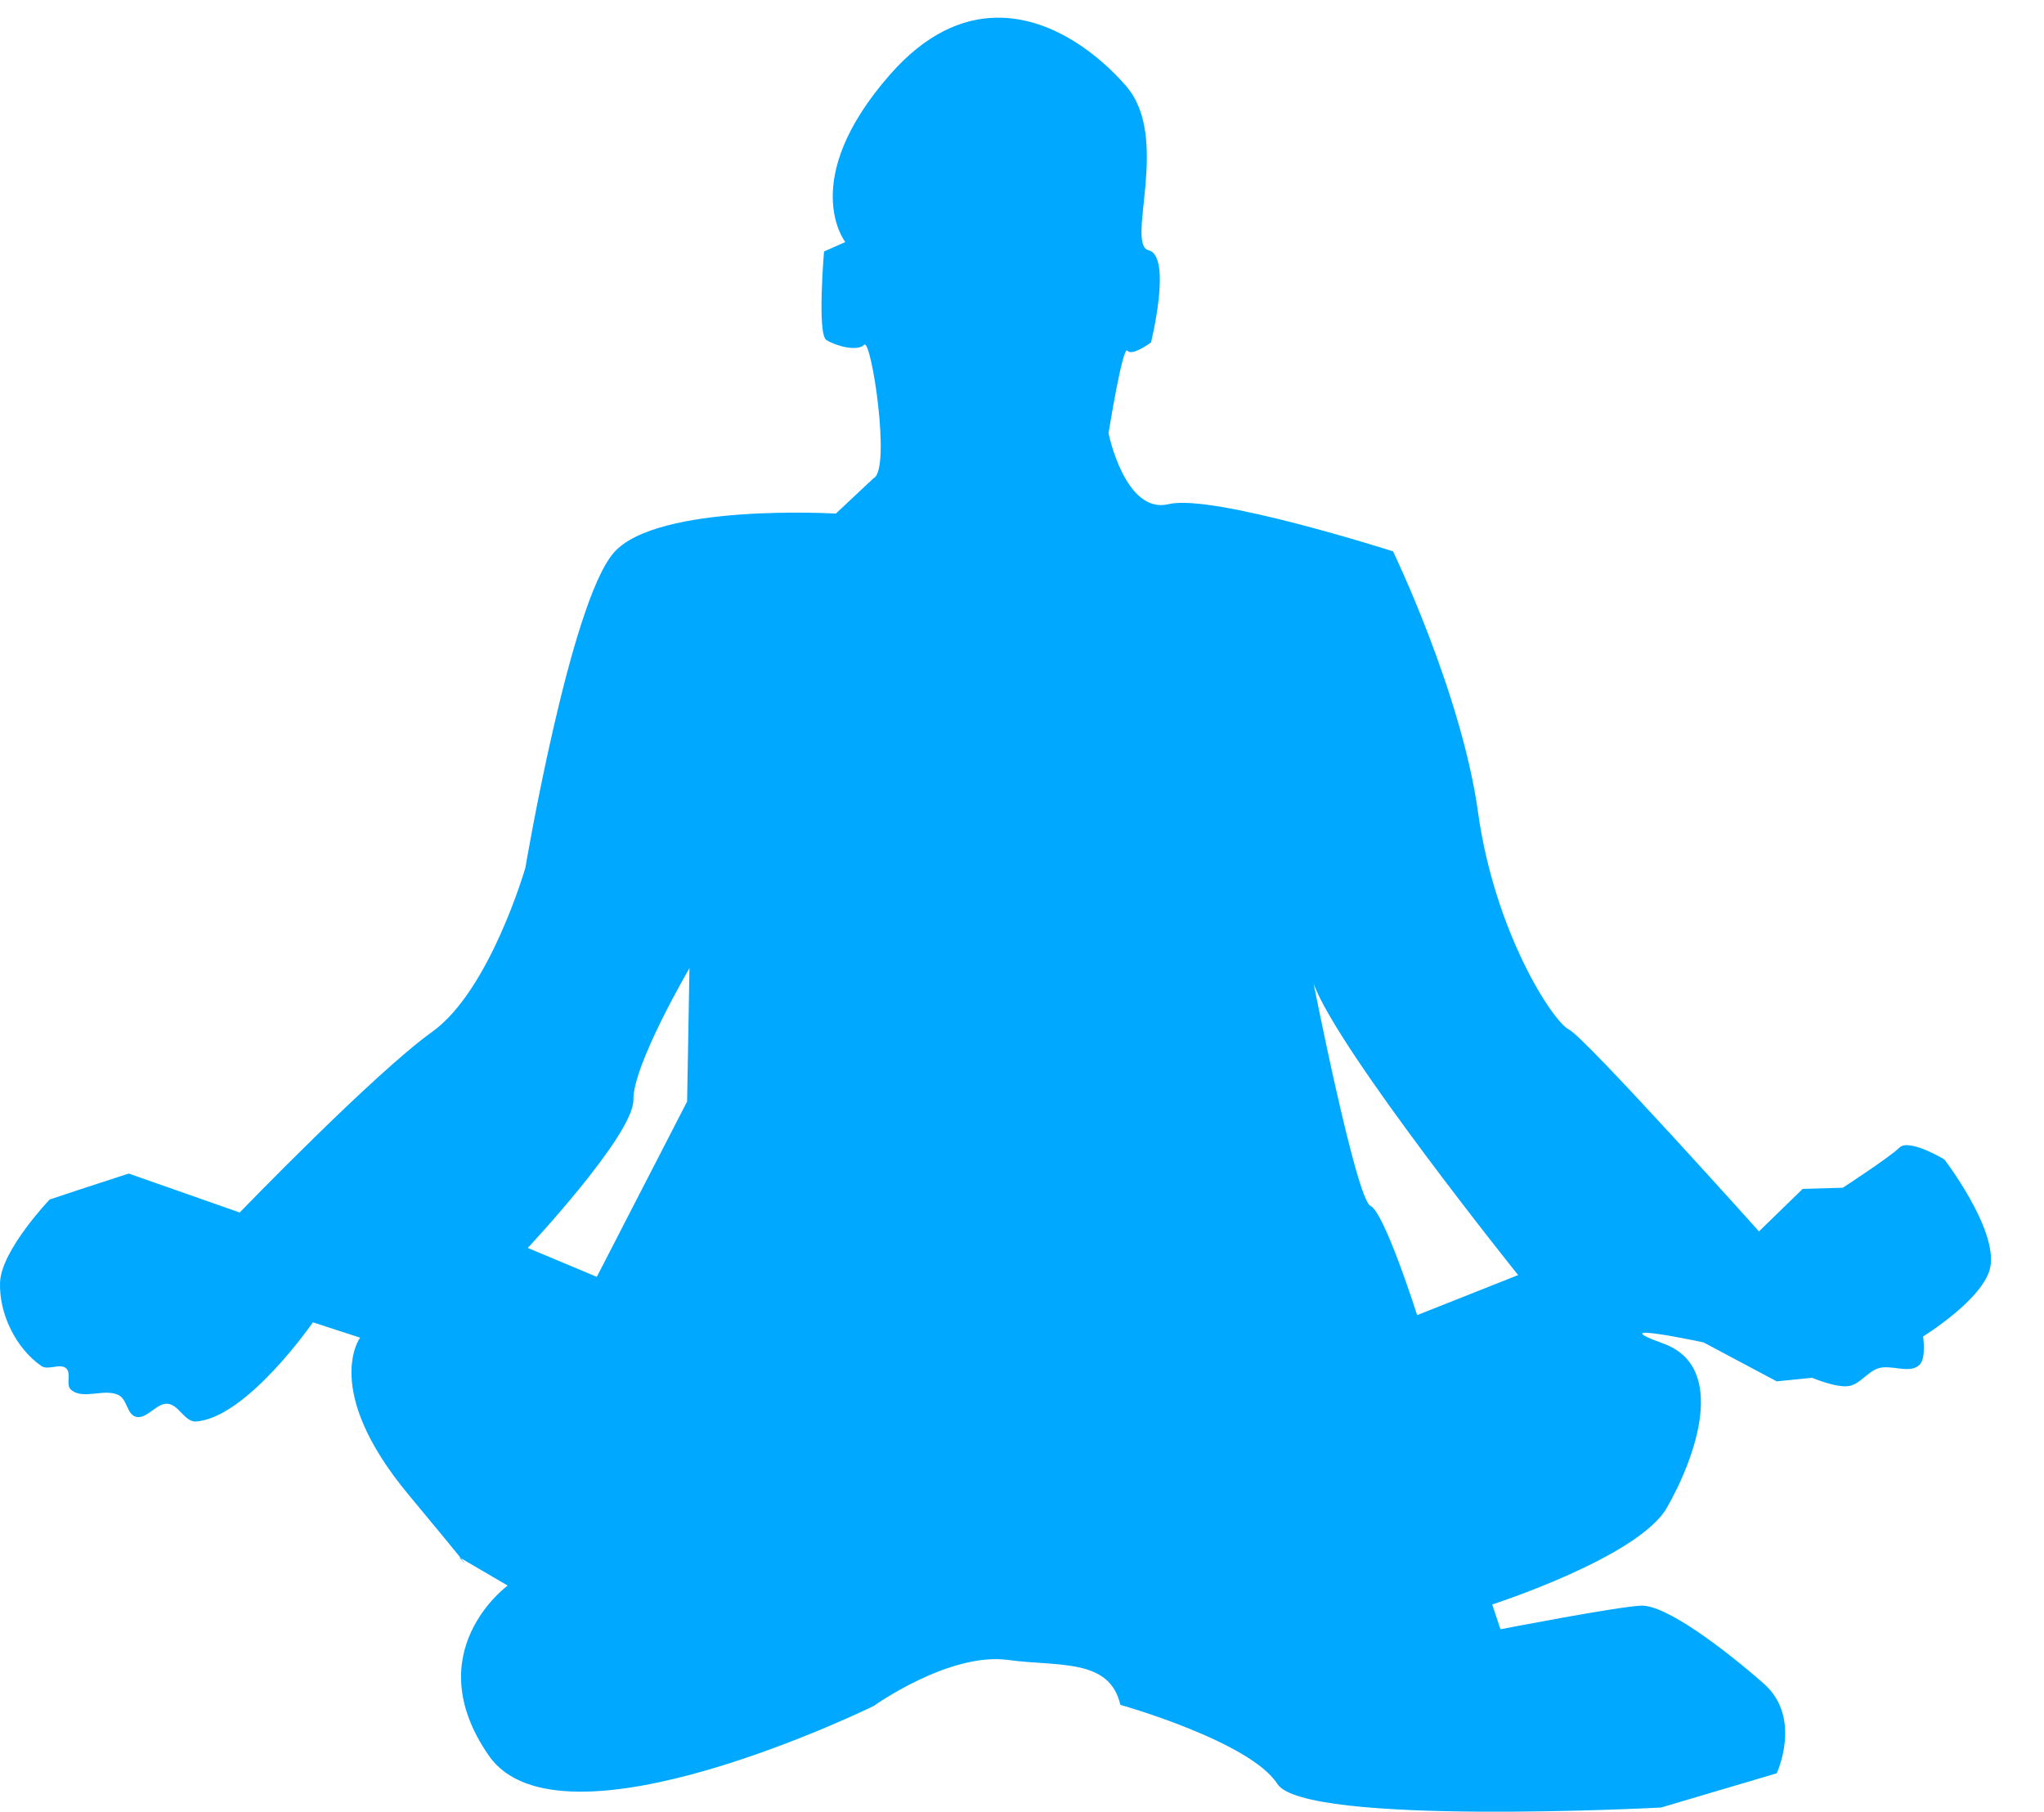
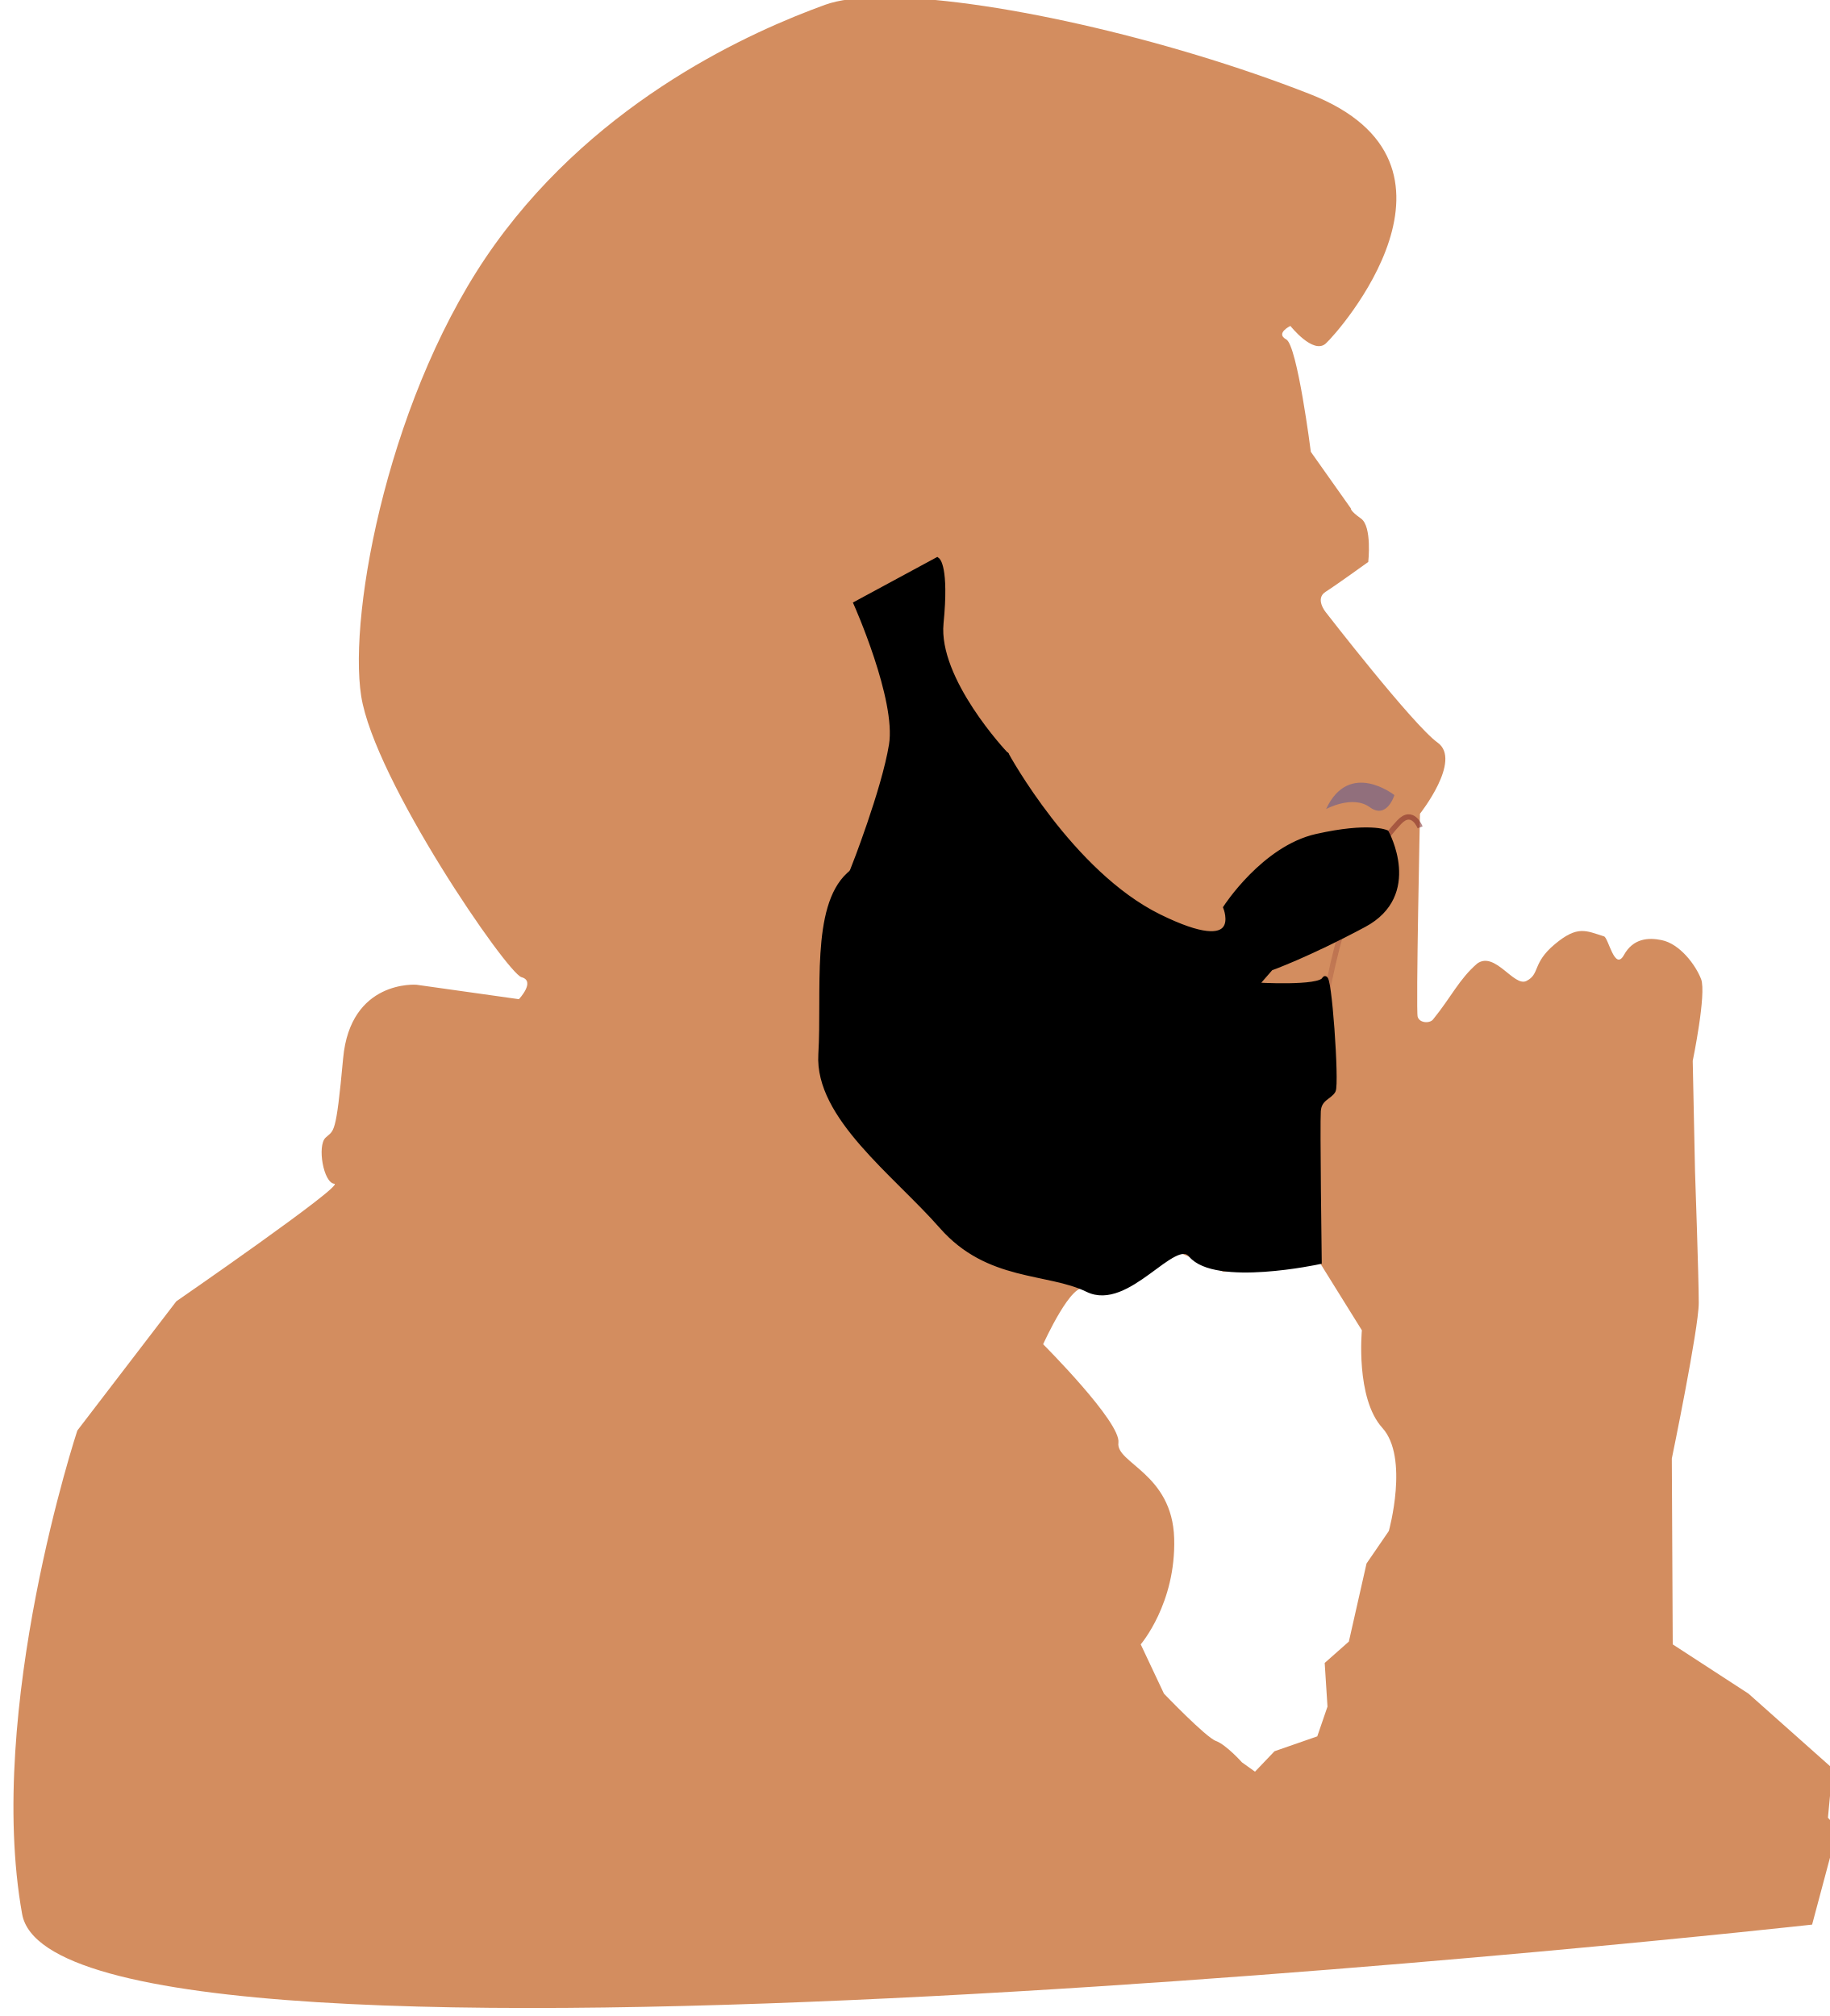
- <svg xmlns="http://www.w3.org/2000/svg" width="115.694mm" height="102.536mm" viewBox="0 0 115.694 102.536" version="1.1" id="svg859">
-   <defs id="defs853" />
-   <g id="layer1" transform="translate(-78.77376,-58.5274)">
-     <path style="fill:#00a8ff;fill-opacity:1;stroke:none;stroke-width:1px;stroke-linecap:butt;stroke-linejoin:miter;stroke-opacity:1" d="m 510.707,224.992 c -7.208,0.164 -14.952,3.473 -22.551,12.129 -19.951,22.728 -9.596,35.859 -9.596,35.859 l -4.547,2.021 c 0,0 -1.514,17.677 0.506,18.939 2.02,1.263 6.565,2.527 8.08,1.012 1.515,-1.515 5.81,26.767 2.021,28.535 l -8.082,7.576 c 0,0 -38.133,-2.273 -47.477,8.334 -9.344,10.607 -18.941,67.428 -18.941,67.428 0,0 -7.575,26.265 -19.949,35.104 -12.374,8.839 -41.164,38.639 -41.164,38.639 l -23.738,-8.334 -11.617,3.787 -5.303,1.768 c 0,0 -10.324,10.812 -10.607,17.678 -0.275,6.658 3.354,14.148 8.84,17.932 1.462,1.008 3.972,-0.672 5.303,0.504 1.164,1.028 -0.14,3.504 1.01,4.547 2.575,2.336 7.328,-0.452 10.354,1.262 1.67,0.946 1.683,4.049 3.537,4.545 2.371,0.634 4.373,-2.988 6.818,-2.777 2.374,0.205 3.684,3.961 6.061,3.789 10.901,-0.791 25.002,-21.213 25.002,-21.213 l 10.1,3.281 c 0,0 -8.332,11.112 10.355,33.588 7.319,8.803 9.952,12.023 11.199,13.584 l 10.014,5.861 c 0,0 -19.446,14.142 -4.041,36.365 15.405,22.223 82.328,-10.605 82.328,-10.605 0,0 16.134,-11.566 28.79,-9.849 10.789,1.464 21.677,-0.431 23.991,9.595 0,0 27.779,7.83 33.587,16.921 5.808,9.091 82.076,5.051 82.076,5.051 l 24.748,-7.324 c 0,0 5.556,-11.87 -2.777,-19.193 -8.334,-7.324 -20.962,-16.921 -26.266,-16.668 -5.303,0.252 -30.051,5.051 -30.051,5.051 l -1.768,-5.303 c 0,0 31.314,-10.1 37.375,-20.707 6.061,-10.607 13.132,-30.053 -0.758,-35.104 -13.89,-5.051 8.586,-0.252 8.586,-0.252 l 15.658,8.334 7.576,-0.758 c 0,0 5.187,2.192 7.828,1.768 2.424,-0.389 3.979,-3.033 6.314,-3.789 2.813,-0.91 6.707,1.292 8.838,-0.758 1.467,-1.411 0.758,-6.061 0.758,-6.061 0,0 13.147,-8.108 14.395,-14.9 1.505,-8.197 -9.85,-22.98 -9.85,-22.98 0,0 -7.575,-4.546 -9.596,-2.525 -2.02,2.02 -12.121,8.586 -12.121,8.586 l -8.586,0.254 -9.346,9.09 c 0,0 -37.123,-41.416 -40.658,-43.184 -3.536,-1.768 -15.91,-20.96 -19.445,-46.467 -3.536,-25.506 -18.182,-55.811 -18.182,-55.811 0,0 -38.639,-12.374 -47.982,-10.102 -9.344,2.273 -12.881,-15.152 -12.881,-15.152 0,0 3.031,-18.94 4.041,-17.678 1.01,1.263 5.051,-1.768 5.051,-1.768 0,0 4.547,-18.435 -0.504,-19.697 -5.051,-1.263 4.798,-23.992 -4.799,-35.104 -5.698,-6.598 -15.403,-14.264 -26.523,-14.646 -0.476,-0.016 -0.953,-0.019 -1.434,-0.008 z m -114.387,329.516 -0.34,-0.199 c 0,0 2.278,2.624 0.34,0.199 z m 48.904,-126.215 -0.506,28.537 -19.318,37.502 -14.773,-6.188 c 0,0 22.728,-24.243 22.602,-31.693 -0.126,-7.45 11.996,-28.158 11.996,-28.158 z M 578.75,431.627 c 5.179,14.286 43.75,62.322 43.75,62.322 l -21.607,8.57 c 0,0 -6.964,-21.964 -10,-23.393 -3.036,-1.429 -12.143,-47.5 -12.143,-47.5 z" transform="scale(0.2645833)" id="path1461" />
+ <svg xmlns="http://www.w3.org/2000/svg" xmlns:xlink="http://www.w3.org/1999/xlink" width="91.157mm" height="100.445mm" viewBox="0 0 91.157 100.445" version="1.1" id="svg859">
+   <defs id="defs853">
+     <linearGradient id="linearGradient825">
+       <stop style="stop-color:#000000;stop-opacity:1;" offset="0" id="stop821" />
+       <stop style="stop-color:#000000;stop-opacity:0;" offset="1" id="stop823" />
+     </linearGradient>
+     <linearGradient id="linearGradient842">
+       <stop style="stop-color:#782121;stop-opacity:1;" offset="0" id="stop838" />
+       <stop style="stop-color:#782121;stop-opacity:0;" offset="1" id="stop840" />
+     </linearGradient>
+     <linearGradient xlink:href="#linearGradient842" id="linearGradient844" x1="163.615" y1="93.904" x2="147.338" y2="114.503" gradientUnits="userSpaceOnUse" gradientTransform="matrix(0.97983,0,0,0.9798354,10.50502,0.1621948)" />
+     <linearGradient xlink:href="#linearGradient825" id="linearGradient827" x1="166.842" y1="93.405" x2="163.615" y2="93.904" gradientUnits="userSpaceOnUse" gradientTransform="matrix(0.97983,0,0,0.9798354,10.50502,0.1621948)" />
+   </defs>
+   <g id="layer1" transform="translate(-92.23005,-59.85622)">
+     <g id="g836" transform="translate(0.5345392,-0.2672695)">
+       <path id="path827" d="m 135.608,59.989 c -1.173,0.008 -2.134,0.127 -2.809,0.373 -3.601,1.309 -11.195,4.649 -16.433,11.916 -5.238,7.267 -7.333,18.332 -6.678,22.522 0.655,4.19 7.267,13.814 7.988,14.011 0.72,0.196 -0.131,1.096 -0.131,1.096 l -5.106,-0.72 c 0,0 -3.29,-0.262 -3.65,3.666 -0.36,3.928 -0.462,3.553 -0.879,3.958 -0.417,0.405 -0.104,2.245 0.44,2.292 0.544,0.046 -7.87,5.856 -7.87,5.856 l -4.932,6.439 c 0,0 -4.583,13.88 -2.75,24.093 1.833,10.213 89.17,0.524 89.17,0.524 l 1.275,-4.772 -0.486,-0.555 0.231,-2.454 -4.19,-3.727 -3.773,-2.454 -0.046,-9.258 c 0,0 1.342,-6.482 1.342,-7.755 0,-1.273 -0.185,-6.527 -0.185,-6.527 l -0.115,-5.532 c 0,0 0.694,-3.356 0.417,-4.074 -0.278,-0.718 -1.064,-1.76 -1.968,-1.944 -0.658,-0.135 -1.412,-0.092 -1.875,0.741 -0.463,0.833 -0.77,-0.856 -0.994,-0.927 -0.907,-0.285 -1.32,-0.555 -2.454,0.394 -1.134,0.949 -0.723,1.485 -1.412,1.828 -0.622,0.31 -1.562,-1.498 -2.448,-0.87 -0.902,0.776 -1.292,1.669 -2.205,2.791 -0.163,0.201 -0.671,0.185 -0.764,-0.139 -0.093,-0.324 0.116,-10.115 0.116,-10.115 0,0 2.107,-2.662 0.88,-3.541 -1.227,-0.88 -5.578,-6.504 -5.578,-6.504 0,0 -0.547,-0.665 -0.007,-1.009 0.54,-0.344 2.128,-1.49 2.128,-1.49 0,0 0.196,-1.768 -0.36,-2.161 -0.556,-0.393 -0.507,-0.507 -0.507,-0.507 l -1.994,-2.819 c 0,0 -0.671,-5.301 -1.226,-5.602 -0.556,-0.301 0.208,-0.671 0.208,-0.671 0,0 1.134,1.435 1.759,0.88 0.625,-0.556 8.063,-8.957 -0.776,-12.427 -7.181,-2.819 -16.264,-4.86 -21.349,-4.824 z m 14.904,62.573 2.129,0.926 4.768,-0.509 2.13,3.425 c 0,0 -0.324,3.379 1.019,4.861 1.343,1.481 0.324,5.139 0.324,5.139 l -1.111,1.62 -0.88,3.889 -1.204,1.065 0.139,2.176 -0.509,1.482 -2.13,0.741 -0.972,1.018 -0.648,-0.463 c 0,0 -0.787,-0.88 -1.296,-1.065 -0.509,-0.185 -2.592,-2.361 -2.592,-2.361 l -1.157,-2.454 c 0,0 1.759,-2.037 1.667,-5.278 -0.093,-3.241 -2.917,-3.75 -2.778,-4.768 0.139,-1.018 -3.75,-4.907 -3.75,-4.907 0,0 1.482,-3.287 2.13,-2.731 0.648,0.556 4.722,-1.806 4.722,-1.806 z" style="fill:#d38d5f;stroke:none;stroke-width:0.265px;stroke-linecap:butt;stroke-linejoin:miter;stroke-opacity:1" />
+       <path id="path831" d="m 157.756,100.434 c 0,0 1.319,-0.718 2.176,-0.093 0.856,0.625 1.227,-0.602 1.227,-0.602 0,0 -2.245,-1.782 -3.403,0.694 z" style="fill:#916f7c;stroke:none;stroke-width:0.265px;stroke-linecap:butt;stroke-linejoin:miter;stroke-opacity:1" />
+       <path id="path836" d="m 162.44,101.345 c 0,0 -0.373,-0.966 -1.04,-0.259 -2.745,2.91 -3.593,7.855 -4.051,11.521 -0.458,3.666 0.059,10.372 0.059,10.372" style="fill:url(#linearGradient827);fill-opacity:1;stroke:url(#linearGradient844);stroke-width:0.265px;stroke-linecap:butt;stroke-linejoin:miter;stroke-opacity:1" />
+       <path id="path833" d="m 141.833,97.745 c 0,0 3.208,5.892 7.594,8.053 4.386,2.161 3.339,-0.458 3.339,-0.458 0,0 1.899,-2.946 4.517,-3.535 2.619,-0.589 3.47,-0.196 3.47,-0.196 0,0 1.702,3.077 -1.113,4.583 -2.815,1.506 -4.648,2.16 -4.648,2.16 l -0.744,0.855 c 0,0 3.206,0.197 3.426,-0.289 0.22,-0.486 0.613,5.22 0.428,5.544 -0.185,0.324 -0.694,0.37 -0.741,1.018 -0.046,0.648 0.046,7.5 0.046,7.5 0,0 -5.165,1.122 -6.377,-0.336 -0.838,-1.008 -3.16,2.697 -5.15,1.724 -1.991,-0.972 -4.953,-0.509 -7.268,-3.148 -2.315,-2.639 -6.203,-5.463 -6.018,-8.564 0.185,-3.102 -0.37,-7.314 1.389,-8.935 1.759,-1.62 5.416,-4.722 7.849,-5.976 z" style="fill:#000000;stroke:#000000;stroke-width:0.265px;stroke-linecap:butt;stroke-linejoin:miter;stroke-opacity:1" />
+       <path id="path829" d="m 141.756,97.67 c 0,0 -3.466,-3.672 -3.189,-6.496 0.278,-2.824 -0.185,-3.148 -0.185,-3.148 l -4.028,2.176 c 0,0 2.13,4.768 1.759,7.037 -0.37,2.268 -1.898,6.157 -1.898,6.157 z" style="fill:#000000;stroke:#000000;stroke-width:0.265px;stroke-linecap:butt;stroke-linejoin:miter;stroke-opacity:1" />
+     </g>
  </g>
</svg>
